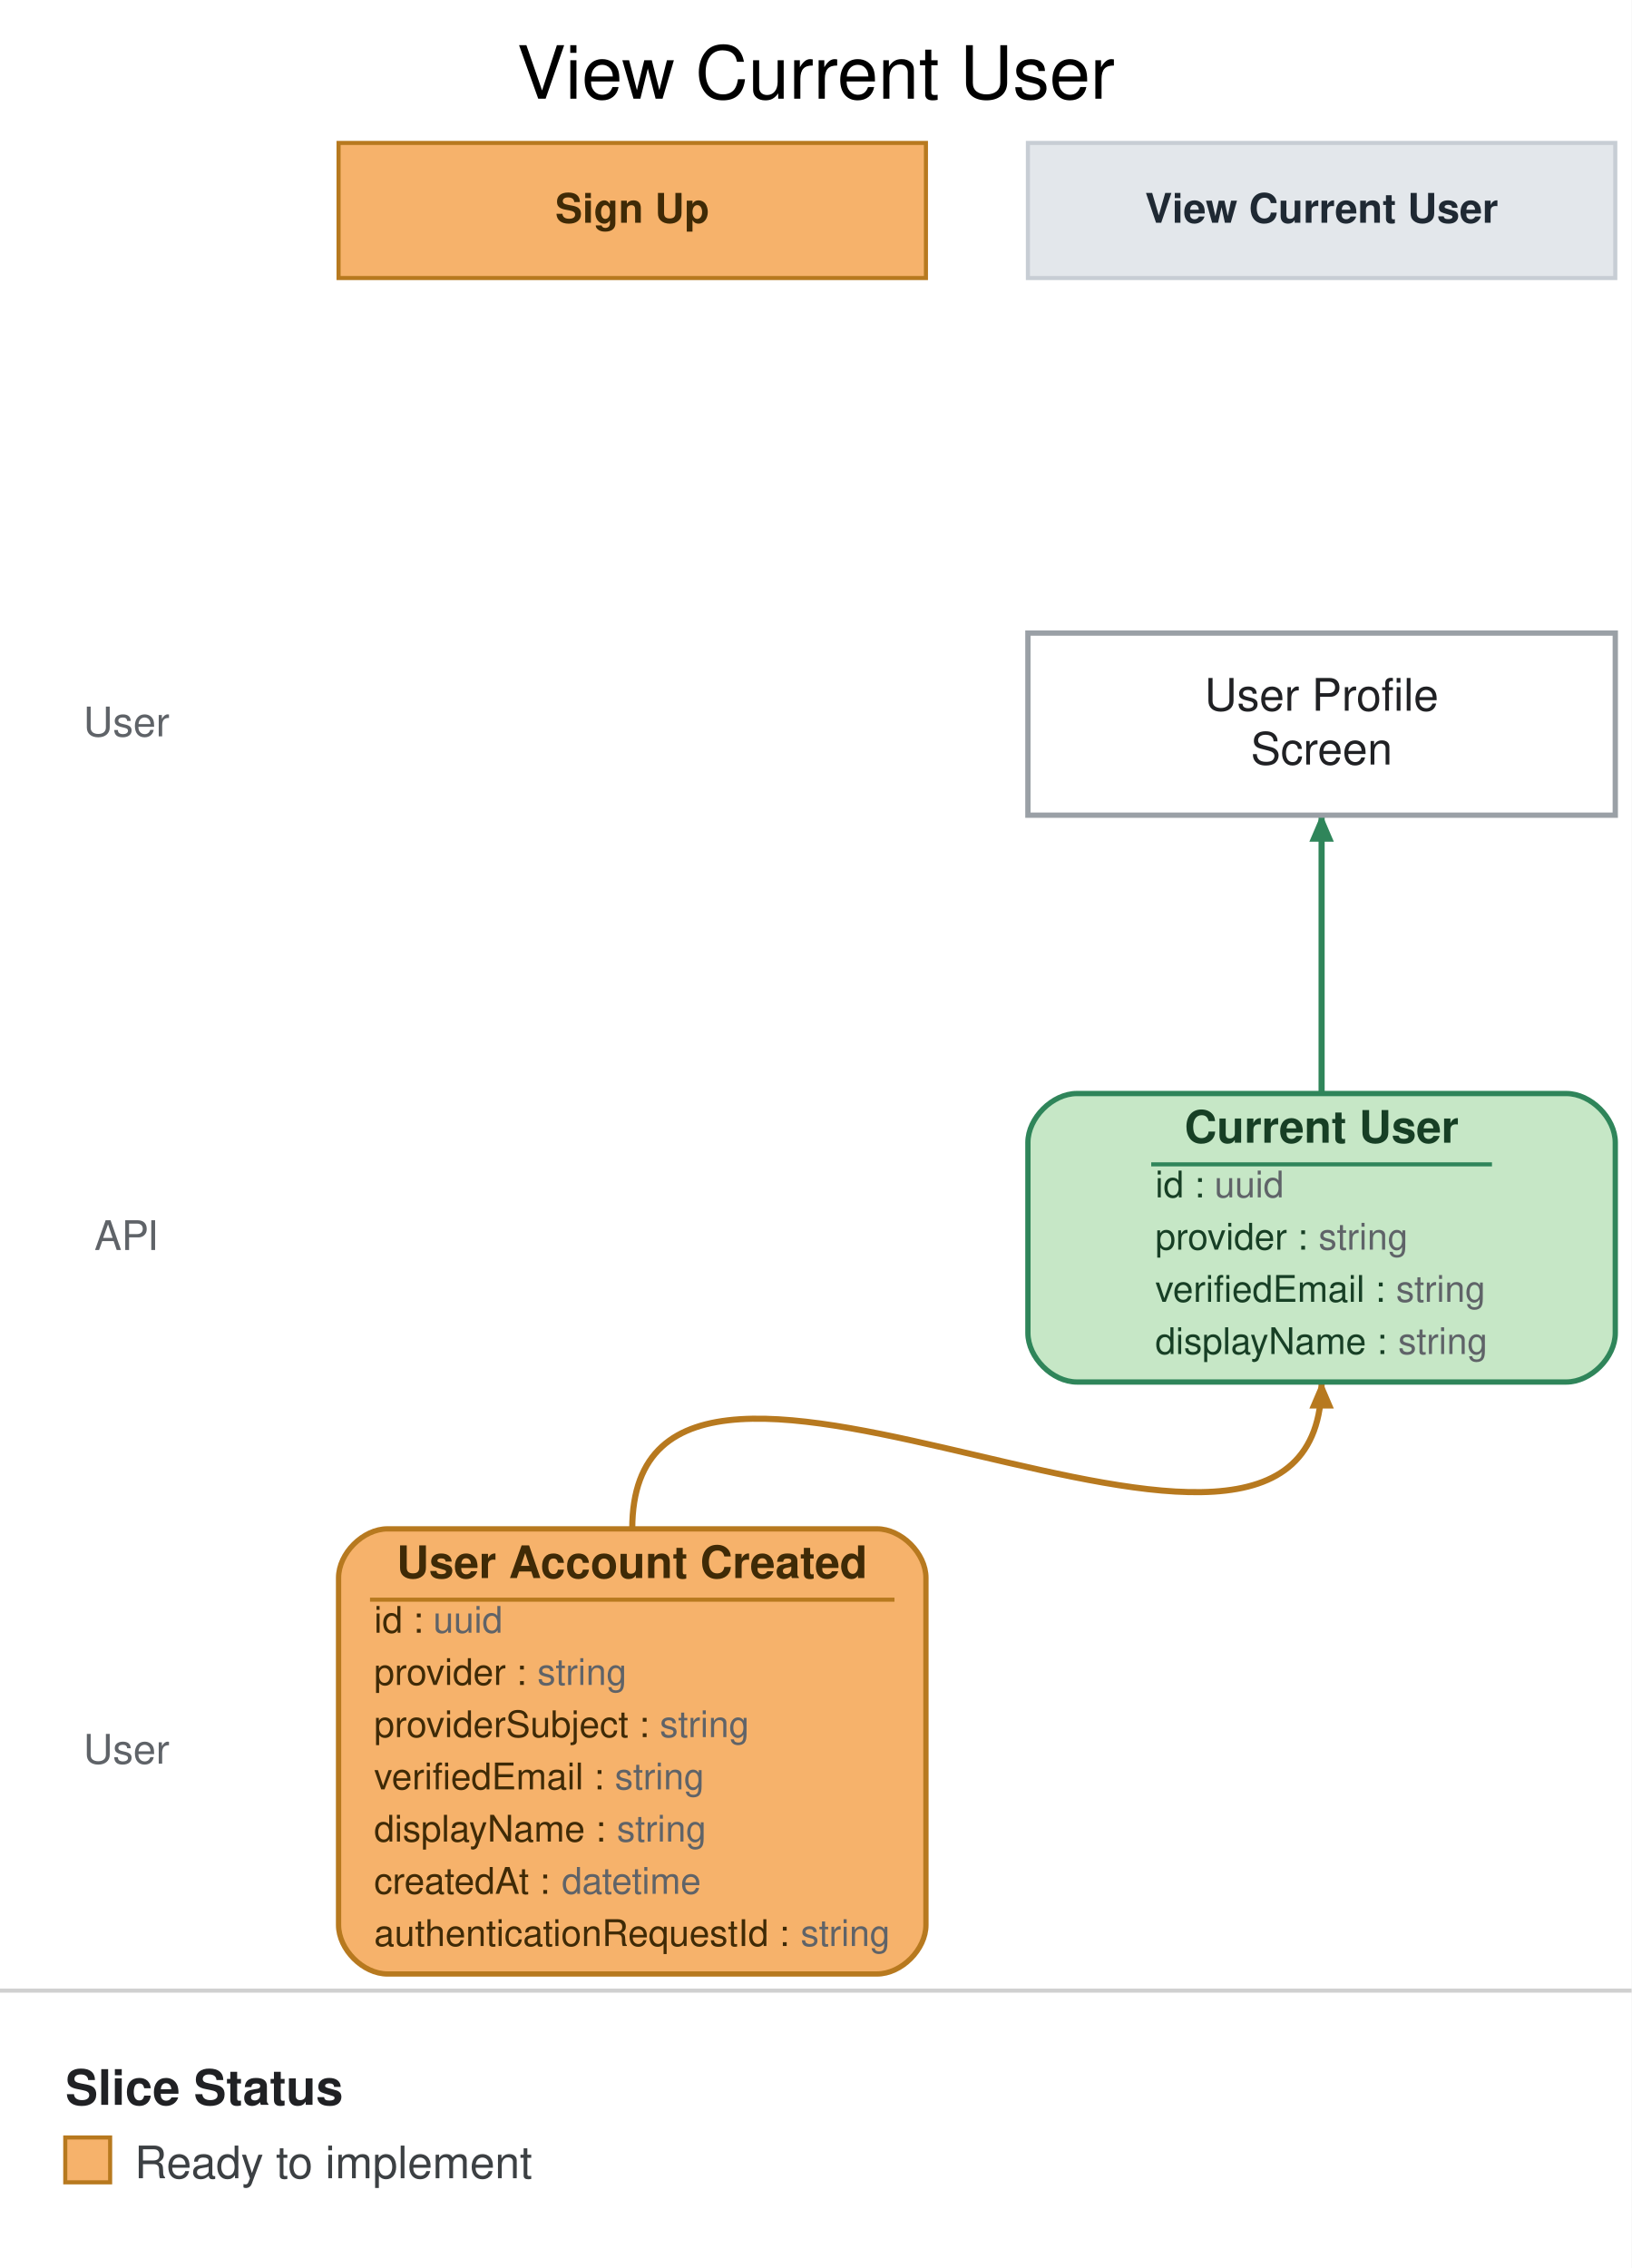
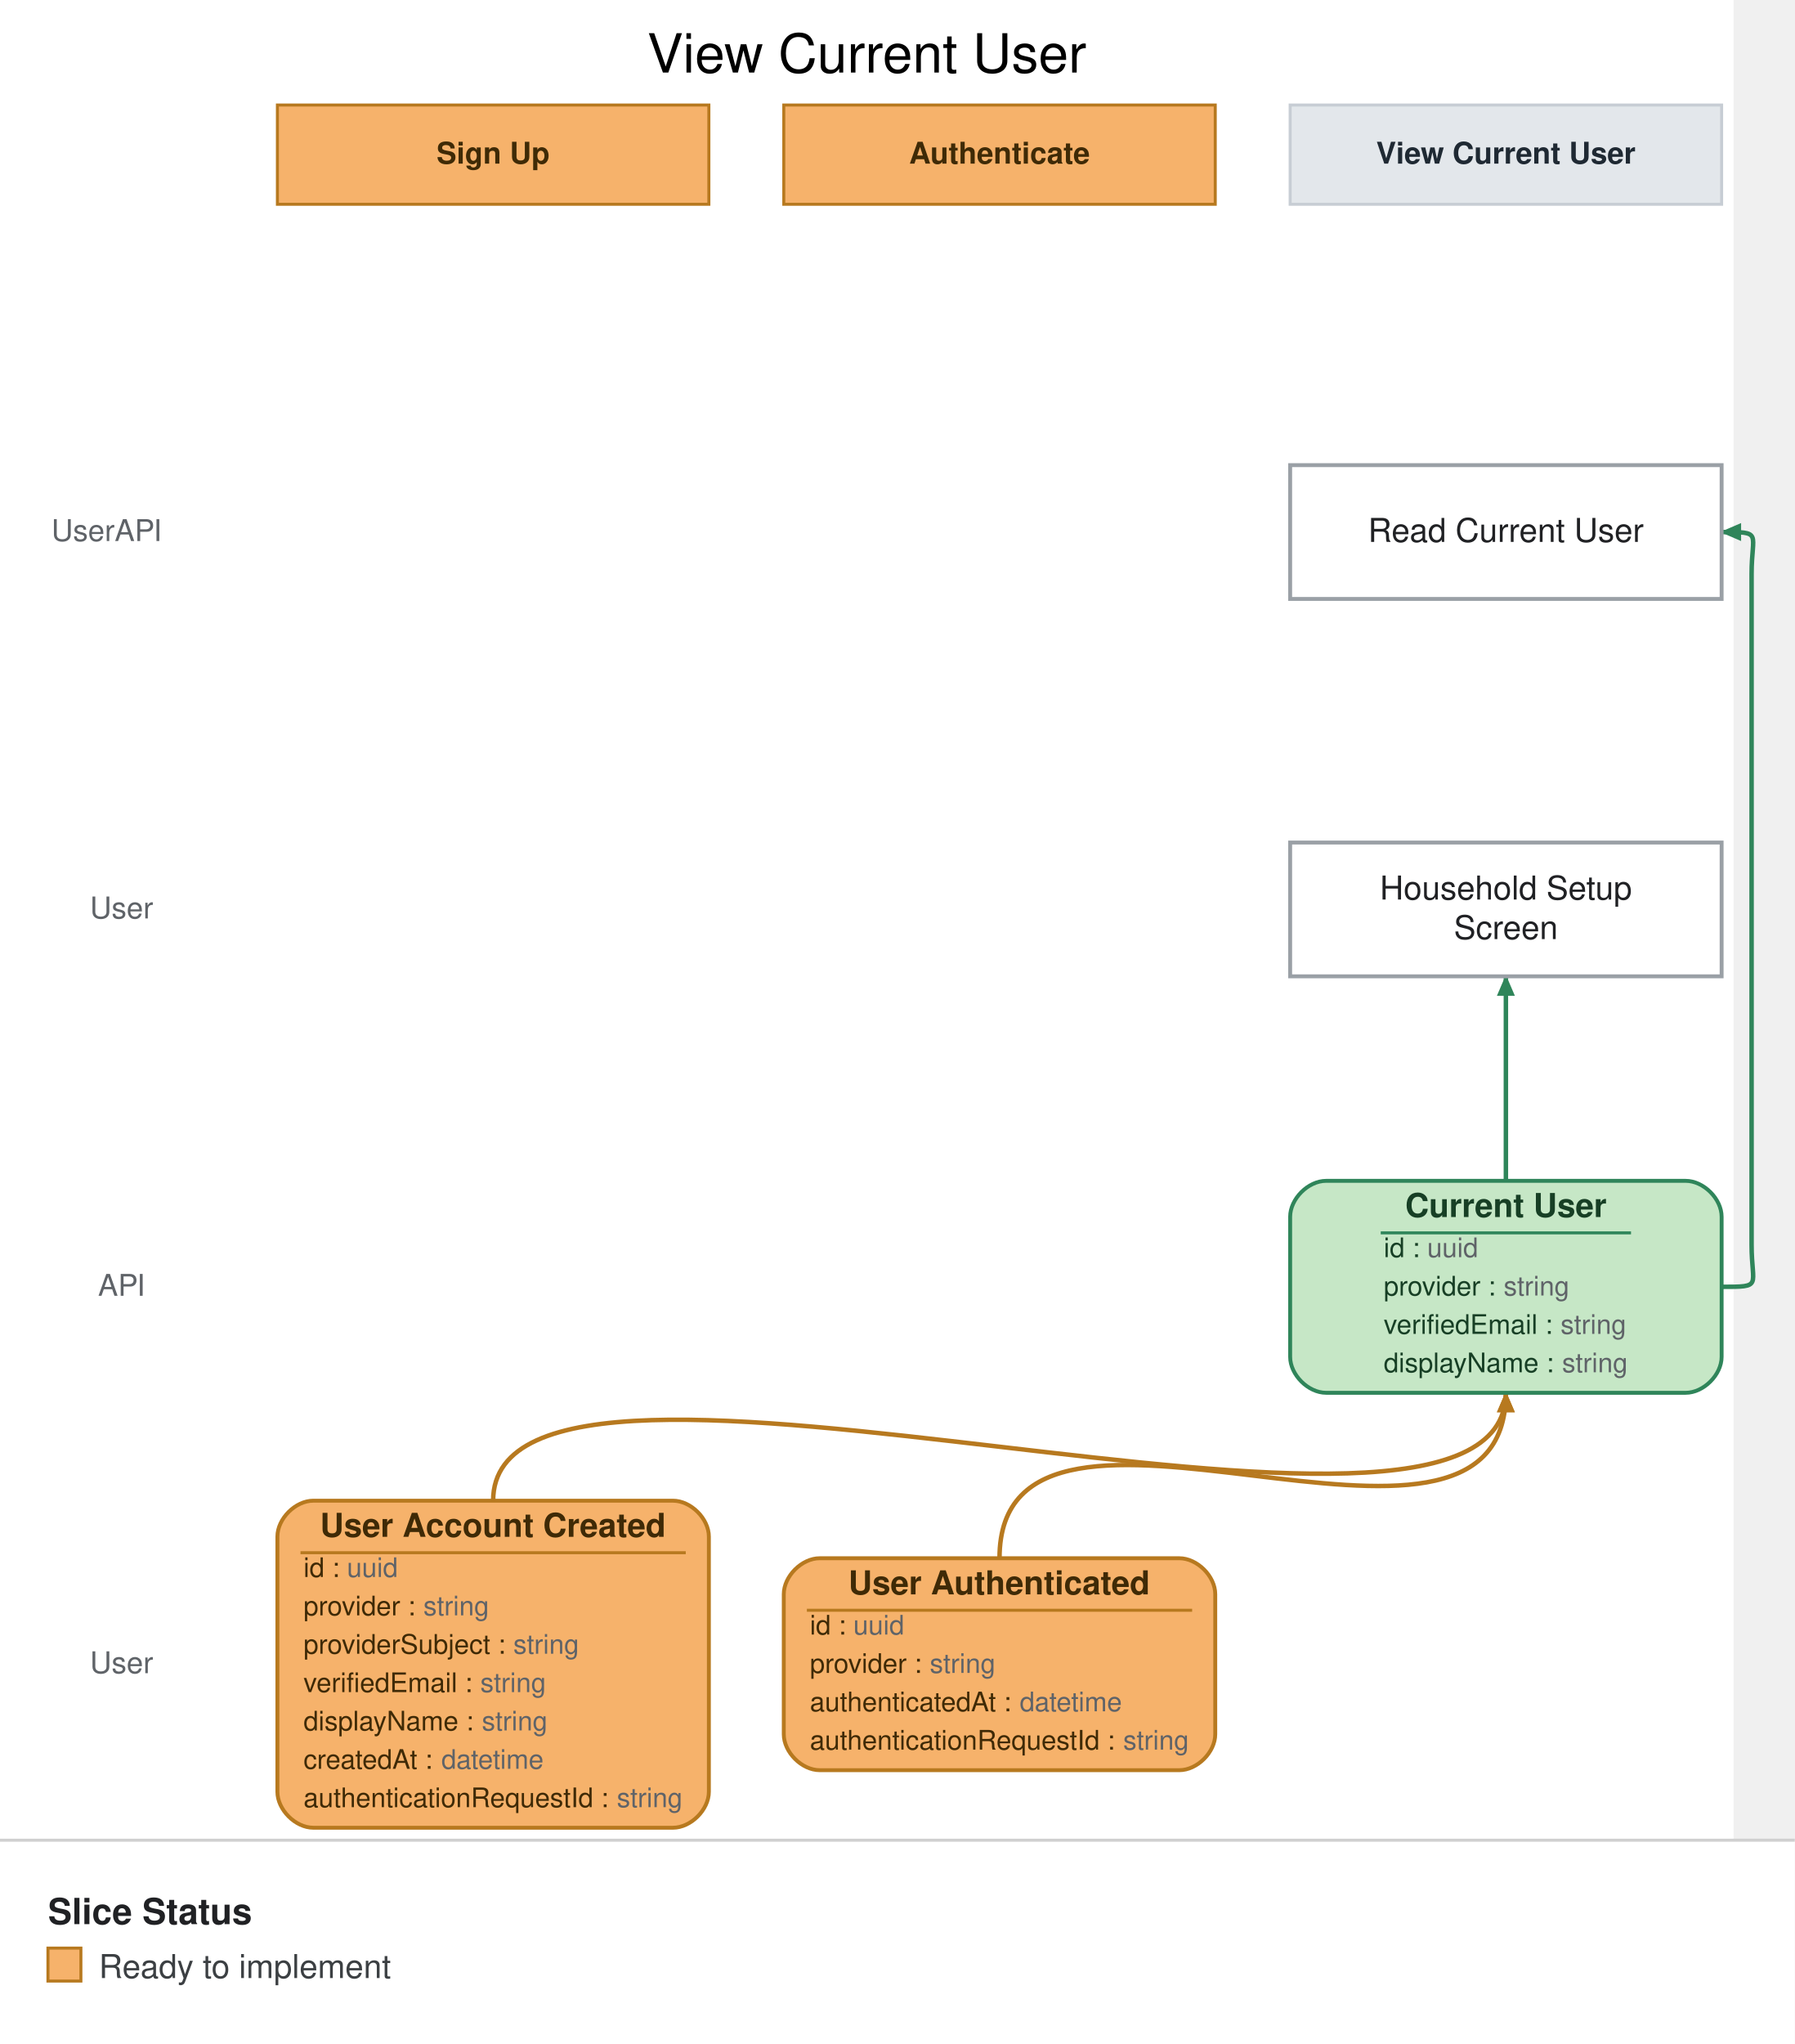
- <svg xmlns="http://www.w3.org/2000/svg" width="400pt" height="556pt" viewBox="0.00 0.00 400.00 556">
+ <svg xmlns="http://www.w3.org/2000/svg" width="599pt" height="682pt" viewBox="0 0 599 682">
  <defs>
    <marker id="em-arrow-2F855A" markerWidth="9" markerHeight="9" refX="6.5" refY="3" orient="auto" markerUnits="userSpaceOnUse">
      <path d="M0,0 L7,3 L0,6 Z" fill="#2F855A" />
    </marker>
    <marker id="em-arrow-B7791F" markerWidth="9" markerHeight="9" refX="6.5" refY="3" orient="auto" markerUnits="userSpaceOnUse">
      <path d="M0,0 L7,3 L0,6 Z" fill="#B7791F" />
    </marker>
  </defs>
  <style>.em-slice-dim{opacity:.15;transition:opacity .15s ease}</style>
-   <g id="graph0" class="graph" transform="scale(1 1) rotate(0) translate(4 483.92)">
-     <polygon fill="white" stroke="none" points="-4,4 -4,-483.92 396,-483.92 396,4 -4,4" />
-     <text xml:space="preserve" text-anchor="middle" x="196" y="-459.72" font-family="Helvetica,sans-Serif" font-size="18.00">View Current User</text>
+   <g id="graph0" class="graph" transform="scale(1 1) rotate(0) translate(4 609.84)">
+     <polygon fill="white" stroke="none" points="-4,4 -4,-609.84 574.58,-609.84 574.58,4 -4,4" />
+     <text xml:space="preserve" text-anchor="middle" x="285.29" y="-585.64" font-family="Helvetica,sans-Serif" font-size="18.00">View Current User</text>
    <g class="em-edges">
-       <path fill="none" stroke="#2F855A" stroke-width="1.5" d="M320,-215.84 L320,-284.08" marker-end="url(#em-arrow-2F855A)" />
-       <path fill="none" stroke="#B7791F" stroke-width="1.5" d="M151,-109.12 C151,-184.67 320,-69.57 320,-145.12" marker-end="url(#em-arrow-B7791F)" />
+       <path fill="none" stroke="#2F855A" stroke-width="1.5" d="M570.58,-180.48 C584.58,-180.48 580.58,-180.48 580.58,-194.48 L580.58,-418.32 C580.58,-432.32 584.58,-432.32 570.58,-432.32" marker-end="url(#em-arrow-2F855A)" />
+       <path fill="none" stroke="#2F855A" stroke-width="1.5" d="M498.58,-215.84 L498.58,-284.08" marker-end="url(#em-arrow-2F855A)" />
+       <path fill="none" stroke="#B7791F" stroke-width="1.5" d="M160.58,-109.12 C160.58,-184.67 498.58,-69.57 498.58,-145.12" marker-end="url(#em-arrow-B7791F)" />
+       <path fill="none" stroke="#B7791F" stroke-width="1.5" d="M329.58,-89.92 C329.58,-165.47 498.58,-69.57 498.58,-145.12" marker-end="url(#em-arrow-B7791F)" />
    </g>
    <g id="node1" class="node">
</g>
    <g id="node2" class="node">
-       <text xml:space="preserve" text-anchor="middle" x="27" y="-303.4" font-family="Helvetica,sans-Serif" font-size="10.00" fill="#5f6368">User</text>
+       <text xml:space="preserve" text-anchor="middle" x="31.58" y="-429.32" font-family="Helvetica,sans-Serif" font-size="10.00" fill="#5f6368">UserAPI</text>
+     </g>
+     <g id="node6" class="node">
+       <polygon fill="#F6B26B" stroke="#B7791F" points="232.58,-574.8 88.58,-574.8 88.58,-541.68 232.58,-541.68 232.58,-574.8" />
+       <text xml:space="preserve" text-anchor="middle" x="160.58" y="-555.24" font-family="Helvetica,sans-Serif" font-weight="bold" font-size="10.00" fill="#3F2A06">Sign Up</text>
+     </g>
+     <g id="node3" class="node">
+       <text xml:space="preserve" text-anchor="middle" x="36.58" y="-303.4" font-family="Helvetica,sans-Serif" font-size="10.00" fill="#5f6368">User</text>
+     </g>
+     <g id="node4" class="node">
+       <text xml:space="preserve" text-anchor="middle" x="36.58" y="-177.48" font-family="Helvetica,sans-Serif" font-size="10.00" fill="#5f6368">API</text>
    </g>
    <g id="node5" class="node">
-       <polygon fill="#F6B26B" stroke="#B7791F" points="223,-448.88 79,-448.88 79,-415.76 223,-415.76 223,-448.88" />
-       <text xml:space="preserve" text-anchor="middle" x="151" y="-429.32" font-family="Helvetica,sans-Serif" font-weight="bold" font-size="10.00" fill="#3F2A06">Sign Up</text>
+       <text xml:space="preserve" text-anchor="middle" x="36.58" y="-51.56" font-family="Helvetica,sans-Serif" font-size="10.00" fill="#5f6368">User</text>
    </g>
-     <g id="node3" class="node">
-       <text xml:space="preserve" text-anchor="middle" x="27" y="-177.48" font-family="Helvetica,sans-Serif" font-size="10.00" fill="#5f6368">API</text>
+     <g data-slice="0" id="node18" class="node">
+       <path fill="#f6b26b" stroke="#b7791f" stroke-width="1.3" d="M220.58,-109.12C220.58,-109.12 100.58,-109.12 100.58,-109.12 94.58,-109.12 88.58,-103.12 88.58,-97.12 88.58,-97.12 88.58,-12 88.58,-12 88.58,-6 94.58,0 100.58,0 100.58,0 220.58,0 220.58,0 226.58,0 232.58,-6 232.58,-12 232.58,-12 232.58,-97.12 232.58,-97.12 232.58,-103.12 226.58,-109.12 220.58,-109.12" />
+       <polygon fill="#b7791f" stroke="#b7791f" points="96.29,-91.76 96.29,-91.76 224.87,-91.76 224.87,-91.76 96.29,-91.76" />
+       <text xml:space="preserve" text-anchor="start" x="102.81" y="-97.06" font-family="Helvetica,sans-Serif" font-weight="bold" font-size="11.00" fill="#3f2a06">User Account Created</text>
+       <text xml:space="preserve" text-anchor="start" x="97.29" y="-83.66" font-family="Helvetica,sans-Serif" font-size="9.00" fill="#3f2a06">id : </text>
+       <text xml:space="preserve" text-anchor="start" x="111.79" y="-83.66" font-family="Helvetica,sans-Serif" font-size="9.00" fill="#5f6368">uuid</text>
+       <text xml:space="preserve" text-anchor="start" x="97.29" y="-70.86" font-family="Helvetica,sans-Serif" font-size="9.00" fill="#3f2a06">provider : </text>
+       <text xml:space="preserve" text-anchor="start" x="137.3" y="-70.86" font-family="Helvetica,sans-Serif" font-size="9.00" fill="#5f6368">string</text>
+       <text xml:space="preserve" text-anchor="start" x="97.29" y="-58.06" font-family="Helvetica,sans-Serif" font-size="9.00" fill="#3f2a06">providerSubject : </text>
+       <text xml:space="preserve" text-anchor="start" x="167.32" y="-58.06" font-family="Helvetica,sans-Serif" font-size="9.00" fill="#5f6368">string</text>
+       <text xml:space="preserve" text-anchor="start" x="97.29" y="-45.26" font-family="Helvetica,sans-Serif" font-size="9.00" fill="#3f2a06">verifiedEmail : </text>
+       <text xml:space="preserve" text-anchor="start" x="156.3" y="-45.26" font-family="Helvetica,sans-Serif" font-size="9.00" fill="#5f6368">string</text>
+       <text xml:space="preserve" text-anchor="start" x="97.29" y="-32.46" font-family="Helvetica,sans-Serif" font-size="9.00" fill="#3f2a06">displayName : </text>
+       <text xml:space="preserve" text-anchor="start" x="156.81" y="-32.46" font-family="Helvetica,sans-Serif" font-size="9.00" fill="#5f6368">string</text>
+       <text xml:space="preserve" text-anchor="start" x="97.29" y="-19.66" font-family="Helvetica,sans-Serif" font-size="9.00" fill="#3f2a06">createdAt : </text>
+       <text xml:space="preserve" text-anchor="start" x="143.31" y="-19.66" font-family="Helvetica,sans-Serif" font-size="9.00" fill="#5f6368">datetime</text>
+       <text xml:space="preserve" text-anchor="start" x="97.29" y="-6.86" font-family="Helvetica,sans-Serif" font-size="9.00" fill="#3f2a06">authenticationRequestId : </text>
+       <text xml:space="preserve" text-anchor="start" x="201.86" y="-6.86" font-family="Helvetica,sans-Serif" font-size="9.00" fill="#5f6368">string</text>
    </g>
-     <g id="node4" class="node">
-       <text xml:space="preserve" text-anchor="middle" x="27" y="-51.56" font-family="Helvetica,sans-Serif" font-size="10.00" fill="#5f6368">User</text>
+     <g id="node7" class="node">
+       <polygon fill="#F6B26B" stroke="#B7791F" points="401.58,-574.8 257.58,-574.8 257.58,-541.68 401.58,-541.68 401.58,-574.8" />
+       <text xml:space="preserve" text-anchor="middle" x="329.58" y="-555.24" font-family="Helvetica,sans-Serif" font-weight="bold" font-size="10.00" fill="#3F2A06">Authenticate</text>
    </g>
-     <g data-slice="0" id="node11" class="node">
-       <path fill="#f6b26b" stroke="#b7791f" stroke-width="1.3" d="M211,-109.12C211,-109.12 91,-109.12 91,-109.12 85,-109.12 79,-103.12 79,-97.12 79,-97.12 79,-12 79,-12 79,-6 85,0 91,0 91,0 211,0 211,0 217,0 223,-6 223,-12 223,-12 223,-97.12 223,-97.12 223,-103.12 217,-109.12 211,-109.12" />
-       <polygon fill="#b7791f" stroke="#b7791f" points="86.71,-91.76 86.71,-91.76 215.29,-91.76 215.29,-91.76 86.71,-91.76" />
-       <text xml:space="preserve" text-anchor="start" x="93.23" y="-97.06" font-family="Helvetica,sans-Serif" font-weight="bold" font-size="11.00" fill="#3f2a06">User Account Created</text>
-       <text xml:space="preserve" text-anchor="start" x="87.71" y="-83.66" font-family="Helvetica,sans-Serif" font-size="9.00" fill="#3f2a06">id : </text>
-       <text xml:space="preserve" text-anchor="start" x="102.22" y="-83.66" font-family="Helvetica,sans-Serif" font-size="9.00" fill="#5f6368">uuid</text>
-       <text xml:space="preserve" text-anchor="start" x="87.71" y="-70.86" font-family="Helvetica,sans-Serif" font-size="9.00" fill="#3f2a06">provider : </text>
-       <text xml:space="preserve" text-anchor="start" x="127.73" y="-70.86" font-family="Helvetica,sans-Serif" font-size="9.00" fill="#5f6368">string</text>
-       <text xml:space="preserve" text-anchor="start" x="87.71" y="-58.06" font-family="Helvetica,sans-Serif" font-size="9.00" fill="#3f2a06">providerSubject : </text>
-       <text xml:space="preserve" text-anchor="start" x="157.75" y="-58.06" font-family="Helvetica,sans-Serif" font-size="9.00" fill="#5f6368">string</text>
-       <text xml:space="preserve" text-anchor="start" x="87.71" y="-45.26" font-family="Helvetica,sans-Serif" font-size="9.00" fill="#3f2a06">verifiedEmail : </text>
-       <text xml:space="preserve" text-anchor="start" x="146.73" y="-45.26" font-family="Helvetica,sans-Serif" font-size="9.00" fill="#5f6368">string</text>
-       <text xml:space="preserve" text-anchor="start" x="87.71" y="-32.46" font-family="Helvetica,sans-Serif" font-size="9.00" fill="#3f2a06">displayName : </text>
-       <text xml:space="preserve" text-anchor="start" x="147.23" y="-32.46" font-family="Helvetica,sans-Serif" font-size="9.00" fill="#5f6368">string</text>
-       <text xml:space="preserve" text-anchor="start" x="87.71" y="-19.66" font-family="Helvetica,sans-Serif" font-size="9.00" fill="#3f2a06">createdAt : </text>
-       <text xml:space="preserve" text-anchor="start" x="133.73" y="-19.66" font-family="Helvetica,sans-Serif" font-size="9.00" fill="#5f6368">datetime</text>
-       <text xml:space="preserve" text-anchor="start" x="87.71" y="-6.86" font-family="Helvetica,sans-Serif" font-size="9.00" fill="#3f2a06">authenticationRequestId : </text>
-       <text xml:space="preserve" text-anchor="start" x="192.28" y="-6.86" font-family="Helvetica,sans-Serif" font-size="9.00" fill="#5f6368">string</text>
+     <g id="node8" class="node">
+       <polygon fill="#e3e7eb" stroke="#c7cdd4" points="570.58,-574.8 426.58,-574.8 426.58,-541.68 570.58,-541.68 570.58,-574.8" />
+       <text xml:space="preserve" text-anchor="middle" x="498.58" y="-555.24" font-family="Helvetica,sans-Serif" font-weight="bold" font-size="10.00" fill="#1f2933">View Current User</text>
    </g>
-     <g id="node6" class="node">
-       <polygon fill="#e3e7eb" stroke="#c7cdd4" points="392,-448.88 248,-448.88 248,-415.76 392,-415.76 392,-448.88" />
-       <text xml:space="preserve" text-anchor="middle" x="320" y="-429.32" font-family="Helvetica,sans-Serif" font-weight="bold" font-size="10.00" fill="#1f2933">View Current User</text>
+     <g data-slice="2" id="node11" class="node">
+       <polygon fill="#ffffff" stroke="#9aa0a6" stroke-width="1.3" points="570.58,-454.64 426.58,-454.64 426.58,-410 570.58,-410 570.58,-454.64" />
+       <text xml:space="preserve" text-anchor="middle" x="498.58" y="-429.02" font-family="Helvetica,sans-Serif" font-size="11.00" fill="#202124">Read Current User</text>
    </g>
-     <g data-slice="1" id="node8" class="node">
-       <polygon fill="#ffffff" stroke="#9aa0a6" stroke-width="1.3" points="392,-328.72 248,-328.72 248,-284.08 392,-284.08 392,-328.72" />
-       <text xml:space="preserve" text-anchor="middle" x="320" y="-309.7" font-family="Helvetica,sans-Serif" font-size="11.00" fill="#202124">User Profile</text>
-       <text xml:space="preserve" text-anchor="middle" x="320" y="-296.5" font-family="Helvetica,sans-Serif" font-size="11.00" fill="#202124">Screen</text>
+     <g data-slice="2" id="node14" class="node">
+       <polygon fill="#ffffff" stroke="#9aa0a6" stroke-width="1.3" points="570.58,-328.72 426.58,-328.72 426.58,-284.08 570.58,-284.08 570.58,-328.72" />
+       <text xml:space="preserve" text-anchor="middle" x="498.58" y="-309.7" font-family="Helvetica,sans-Serif" font-size="11.00" fill="#202124">Household Setup</text>
+       <text xml:space="preserve" text-anchor="middle" x="498.58" y="-296.5" font-family="Helvetica,sans-Serif" font-size="11.00" fill="#202124">Screen</text>
    </g>
-     <g data-slice="1" id="node10" class="node">
-       <path fill="#c6e7c6" stroke="#2f855a" stroke-width="1.3" d="M380,-215.84C380,-215.84 260,-215.84 260,-215.84 254,-215.84 248,-209.84 248,-203.84 248,-203.84 248,-157.12 248,-157.12 248,-151.12 254,-145.12 260,-145.12 260,-145.12 380,-145.12 380,-145.12 386,-145.12 392,-151.12 392,-157.12 392,-157.12 392,-203.84 392,-203.84 392,-209.84 386,-215.84 380,-215.84" />
-       <polygon fill="#2f855a" stroke="#2f855a" points="278.23,-198.48 278.23,-198.48 361.77,-198.48 361.77,-198.48 278.23,-198.48" />
-       <text xml:space="preserve" text-anchor="start" x="286.38" y="-203.78" font-family="Helvetica,sans-Serif" font-weight="bold" font-size="11.00" fill="#173f25">Current User</text>
-       <text xml:space="preserve" text-anchor="start" x="279.23" y="-190.38" font-family="Helvetica,sans-Serif" font-size="9.00" fill="#173f25">id : </text>
-       <text xml:space="preserve" text-anchor="start" x="293.74" y="-190.38" font-family="Helvetica,sans-Serif" font-size="9.00" fill="#5f6368">uuid</text>
-       <text xml:space="preserve" text-anchor="start" x="279.23" y="-177.58" font-family="Helvetica,sans-Serif" font-size="9.00" fill="#173f25">provider : </text>
-       <text xml:space="preserve" text-anchor="start" x="319.25" y="-177.58" font-family="Helvetica,sans-Serif" font-size="9.00" fill="#5f6368">string</text>
-       <text xml:space="preserve" text-anchor="start" x="279.23" y="-164.78" font-family="Helvetica,sans-Serif" font-size="9.00" fill="#173f25">verifiedEmail : </text>
-       <text xml:space="preserve" text-anchor="start" x="338.25" y="-164.78" font-family="Helvetica,sans-Serif" font-size="9.00" fill="#5f6368">string</text>
-       <text xml:space="preserve" text-anchor="start" x="279.23" y="-151.98" font-family="Helvetica,sans-Serif" font-size="9.00" fill="#173f25">displayName : </text>
-       <text xml:space="preserve" text-anchor="start" x="338.76" y="-151.98" font-family="Helvetica,sans-Serif" font-size="9.00" fill="#5f6368">string</text>
+     <g data-slice="2" id="node17" class="node">
+       <path fill="#c6e7c6" stroke="#2f855a" stroke-width="1.3" d="M558.58,-215.84C558.58,-215.84 438.58,-215.84 438.58,-215.84 432.58,-215.84 426.58,-209.84 426.58,-203.84 426.58,-203.84 426.58,-157.12 426.58,-157.12 426.58,-151.12 432.58,-145.12 438.58,-145.12 438.58,-145.12 558.58,-145.12 558.58,-145.12 564.58,-145.12 570.58,-151.12 570.58,-157.12 570.58,-157.12 570.58,-203.84 570.58,-203.84 570.58,-209.84 564.58,-215.84 558.58,-215.84" />
+       <polygon fill="#2f855a" stroke="#2f855a" points="456.81,-198.48 456.81,-198.48 540.34,-198.48 540.34,-198.48 456.81,-198.48" />
+       <text xml:space="preserve" text-anchor="start" x="464.96" y="-203.78" font-family="Helvetica,sans-Serif" font-weight="bold" font-size="11.00" fill="#173f25">Current User</text>
+       <text xml:space="preserve" text-anchor="start" x="457.81" y="-190.38" font-family="Helvetica,sans-Serif" font-size="9.00" fill="#173f25">id : </text>
+       <text xml:space="preserve" text-anchor="start" x="472.32" y="-190.38" font-family="Helvetica,sans-Serif" font-size="9.00" fill="#5f6368">uuid</text>
+       <text xml:space="preserve" text-anchor="start" x="457.81" y="-177.58" font-family="Helvetica,sans-Serif" font-size="9.00" fill="#173f25">provider : </text>
+       <text xml:space="preserve" text-anchor="start" x="497.83" y="-177.58" font-family="Helvetica,sans-Serif" font-size="9.00" fill="#5f6368">string</text>
+       <text xml:space="preserve" text-anchor="start" x="457.81" y="-164.78" font-family="Helvetica,sans-Serif" font-size="9.00" fill="#173f25">verifiedEmail : </text>
+       <text xml:space="preserve" text-anchor="start" x="516.83" y="-164.78" font-family="Helvetica,sans-Serif" font-size="9.00" fill="#5f6368">string</text>
+       <text xml:space="preserve" text-anchor="start" x="457.81" y="-151.98" font-family="Helvetica,sans-Serif" font-size="9.00" fill="#173f25">displayName : </text>
+       <text xml:space="preserve" text-anchor="start" x="517.33" y="-151.98" font-family="Helvetica,sans-Serif" font-size="9.00" fill="#5f6368">string</text>
+     </g>
+     <g data-slice="1" id="node19" class="node">
+       <path fill="#f6b26b" stroke="#b7791f" stroke-width="1.3" d="M389.58,-89.92C389.58,-89.92 269.58,-89.92 269.58,-89.92 263.58,-89.92 257.58,-83.92 257.58,-77.92 257.58,-77.92 257.58,-31.2 257.58,-31.2 257.58,-25.2 263.58,-19.2 269.58,-19.2 269.58,-19.2 389.58,-19.2 389.58,-19.2 395.58,-19.2 401.58,-25.2 401.58,-31.2 401.58,-31.2 401.58,-77.92 401.58,-77.92 401.58,-83.92 395.58,-89.92 389.58,-89.92" />
+       <polygon fill="#b7791f" stroke="#b7791f" points="265.29,-72.56 265.29,-72.56 393.87,-72.56 393.87,-72.56 265.29,-72.56" />
+       <text xml:space="preserve" text-anchor="start" x="279.15" y="-77.86" font-family="Helvetica,sans-Serif" font-weight="bold" font-size="11.00" fill="#3f2a06">User Authenticated</text>
+       <text xml:space="preserve" text-anchor="start" x="266.29" y="-64.46" font-family="Helvetica,sans-Serif" font-size="9.00" fill="#3f2a06">id : </text>
+       <text xml:space="preserve" text-anchor="start" x="280.79" y="-64.46" font-family="Helvetica,sans-Serif" font-size="9.00" fill="#5f6368">uuid</text>
+       <text xml:space="preserve" text-anchor="start" x="266.29" y="-51.66" font-family="Helvetica,sans-Serif" font-size="9.00" fill="#3f2a06">provider : </text>
+       <text xml:space="preserve" text-anchor="start" x="306.3" y="-51.66" font-family="Helvetica,sans-Serif" font-size="9.00" fill="#5f6368">string</text>
+       <text xml:space="preserve" text-anchor="start" x="266.29" y="-38.86" font-family="Helvetica,sans-Serif" font-size="9.00" fill="#3f2a06">authenticatedAt : </text>
+       <text xml:space="preserve" text-anchor="start" x="336.33" y="-38.86" font-family="Helvetica,sans-Serif" font-size="9.00" fill="#5f6368">datetime</text>
+       <text xml:space="preserve" text-anchor="start" x="266.29" y="-26.06" font-family="Helvetica,sans-Serif" font-size="9.00" fill="#3f2a06">authenticationRequestId : </text>
+       <text xml:space="preserve" text-anchor="start" x="370.86" y="-26.06" font-family="Helvetica,sans-Serif" font-size="9.00" fill="#5f6368">string</text>
    </g>
    <g class="em-notes" />
    <g class="em-issues" />
    <g class="em-divergences" />
    <g class="em-loops-to" />
  </g>
  <g class="em-status-legend">
-     <rect x="0" y="488" width="400" height="68" fill="#FFFFFF" />
-     <line x1="0" y1="488" x2="400" y2="488" stroke="#D0D0D0" stroke-width="1" />
-     <text x="16" y="516" font-family="Helvetica" font-weight="bold" font-size="12" fill="#202124">Slice Status</text>
-     <rect x="16" y="524" width="11" height="11" fill="#F6B26B" stroke="#B7791F" />
-     <text x="33" y="534" font-family="Helvetica" font-size="11" fill="#3C4043">Ready to implement</text>
+     <rect x="0" y="614" width="599" height="68" fill="#FFFFFF" />
+     <line x1="0" y1="614" x2="599" y2="614" stroke="#D0D0D0" stroke-width="1" />
+     <text x="16" y="642" font-family="Helvetica" font-weight="bold" font-size="12" fill="#202124">Slice Status</text>
+     <rect x="16" y="650" width="11" height="11" fill="#F6B26B" stroke="#B7791F" />
+     <text x="33" y="660" font-family="Helvetica" font-size="11" fill="#3C4043">Ready to implement</text>
  </g>
</svg>
